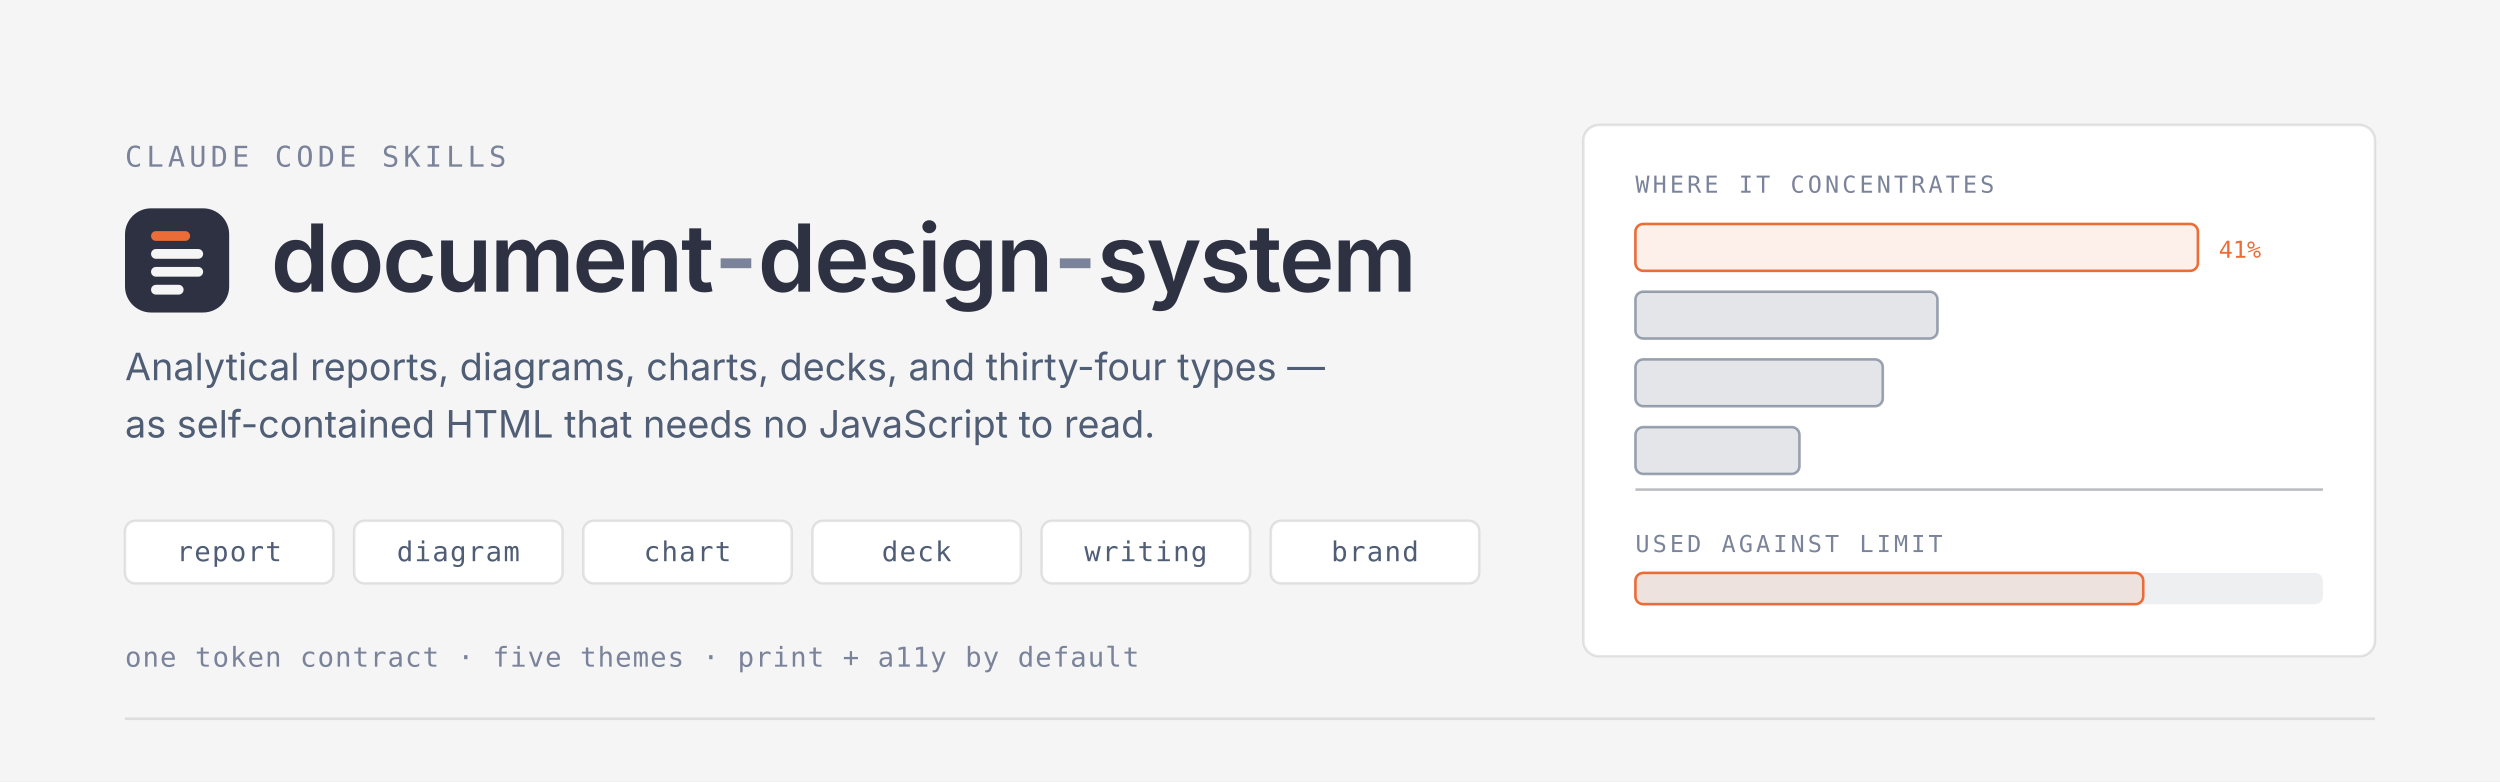
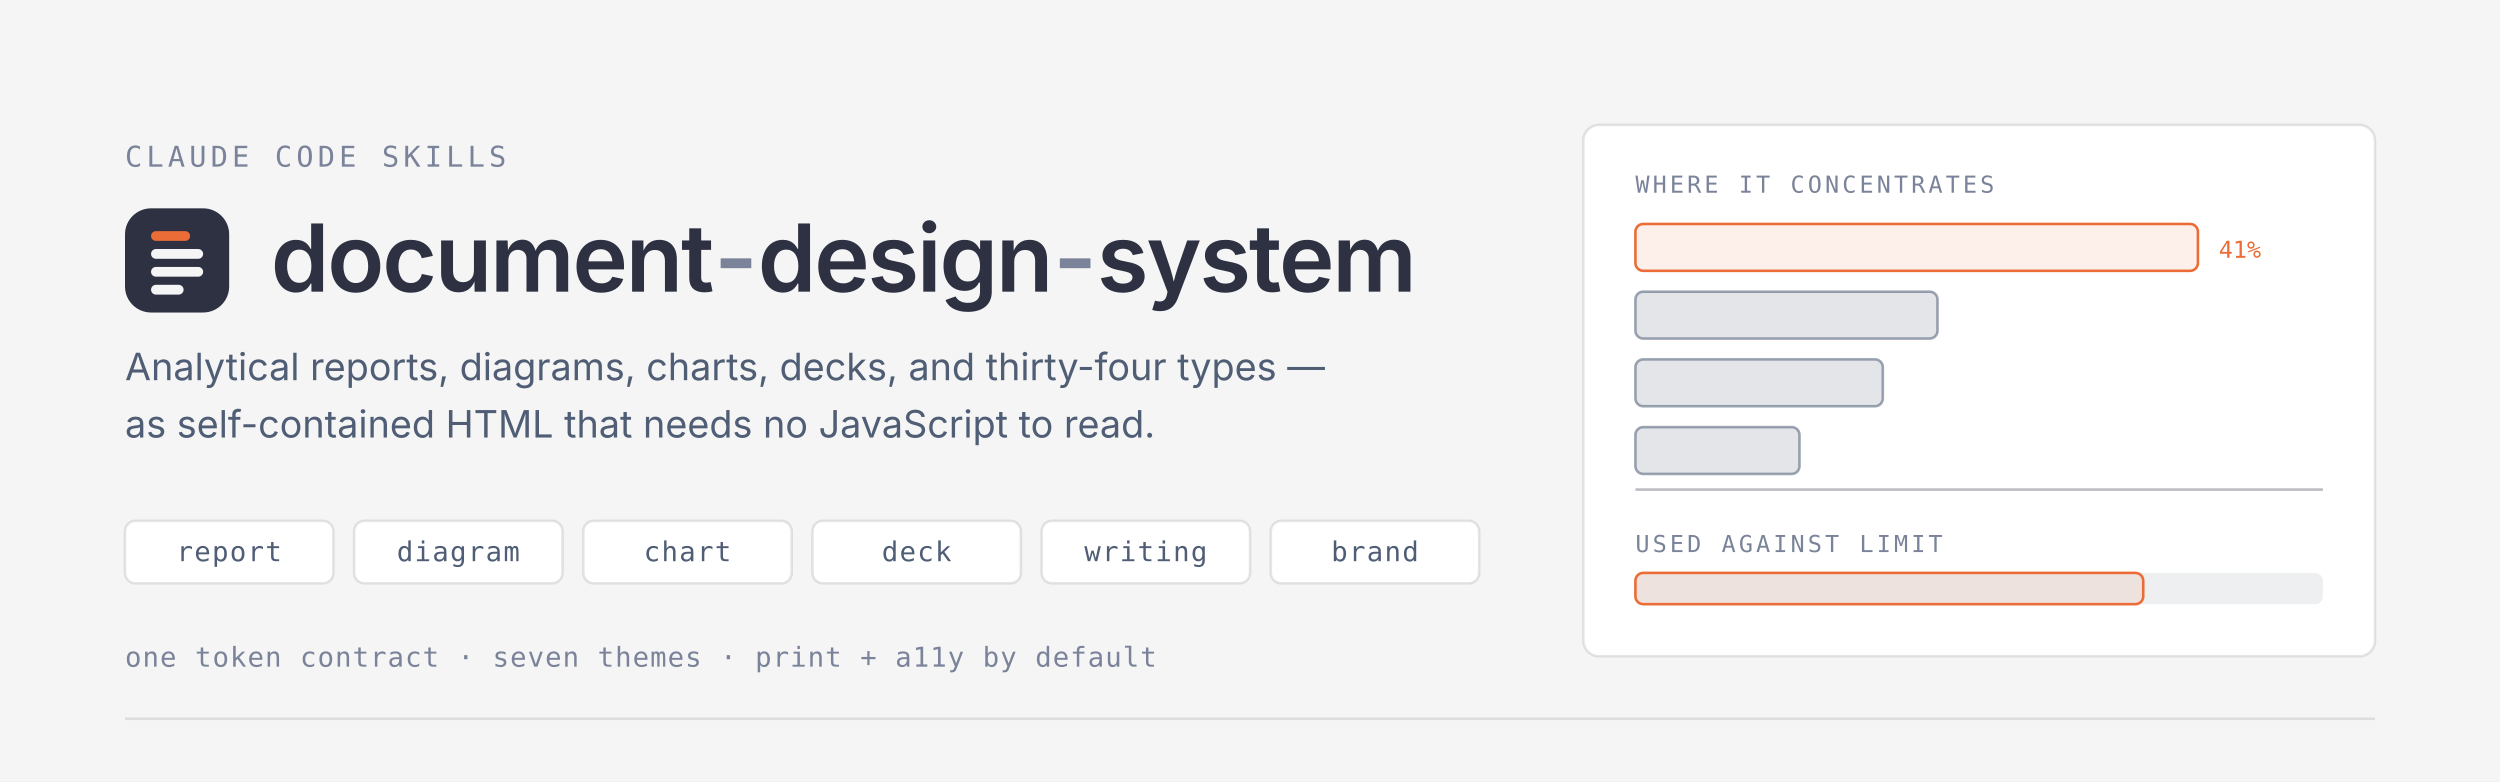
<svg xmlns="http://www.w3.org/2000/svg" viewBox="0 0 960 300" width="960" height="300" role="img" aria-labelledby="banner-title banner-desc">
  <style>
    .bg      { fill: #f5f5f5; }
    .surface { fill: #ffffff; }
    .muted-s { fill: #eeeeef; }
    .ink     { fill: #2d3142; }
    .muted   { fill: #4f5d75; }
    .soft    { fill: #7a8399; }
    .rule    { stroke: #2d3142; stroke-opacity: 0.12; }
    .rule-st { stroke: #2d3142; stroke-opacity: 0.32; }
    .accent  { fill: #eb6c36; }
    .accent-s{ stroke: #eb6c36; }
    .accent-t{ fill: #eb6c36; fill-opacity: 0.10; }
    .track   { fill: #4f5d75; fill-opacity: 0.10; }
    .bar     { fill: #4f5d75; fill-opacity: 0.16; stroke: #4f5d75; stroke-opacity: 0.55; }

    .display { font-family: 'Manrope', 'Inter', system-ui, -apple-system, 'Segoe UI', sans-serif; }
    .sans    { font-family: 'Inter', system-ui, -apple-system, 'Segoe UI', sans-serif; }
    .mono    { font-family: ui-monospace, SFMono-Regular, 'SF Mono', Menlo, monospace; }

    @media (prefers-color-scheme: dark) {
      .bg      { fill: #22252f; }
      .surface { fill: #2d3142; }
      .muted-s { fill: #363a4d; }
      .ink     { fill: #f5f5f5; }
      .muted   { fill: #c9cbd2; }
      .soft    { fill: #8e98ac; }
      .rule    { stroke: #f5f5f5; stroke-opacity: 0.14; }
      .rule-st { stroke: #f5f5f5; stroke-opacity: 0.30; }
      .accent  { fill: #f0875a; }
      .accent-s{ stroke: #f0875a; }
      .accent-t{ fill: #f0875a; fill-opacity: 0.14; }
      .track   { fill: #c9cbd2; fill-opacity: 0.12; }
      .bar     { fill: #c9cbd2; fill-opacity: 0.14; stroke: #c9cbd2; stroke-opacity: 0.45; }
    }
  </style>
  <rect class="bg" width="960" height="300" />
  <text class="mono soft" x="48" y="64" font-size="11" letter-spacing="1.6">CLAUDE CODE SKILLS</text>
  <g transform="translate(48 80) scale(1.25)">
    <rect class="ink" x="0" y="0" width="32" height="32" rx="8" />
    <rect class="accent" x="8" y="7" width="12" height="3" rx="1.5" />
    <rect class="bg" x="8" y="12.5" width="16" height="3" rx="1.5" />
    <rect class="bg" x="8" y="18" width="16" height="3" rx="1.5" />
    <rect class="bg" x="8" y="23.5" width="10" height="3" rx="1.5" />
  </g>
  <text class="display ink" x="104" y="112" font-size="36" font-weight="600" letter-spacing="-0.8">document<tspan class="soft">-</tspan>design<tspan class="soft">-</tspan>system</text>
  <text class="sans muted" x="48" y="146" font-size="14.5">Analytical reports, diagrams, charts, decks, and thirty-four types —</text>
  <text class="sans muted" x="48" y="168" font-size="14.5">as self-contained HTML that needs no JavaScript to read.</text>
  <g class="mono" font-size="10.5" letter-spacing="0.5">
    <rect x="48" y="200" width="80" height="24" rx="4" class="surface" />
    <rect x="48" y="200" width="80" height="24" rx="4" fill="none" class="rule" stroke-width="1" />
    <text x="88" y="215.5" class="muted" text-anchor="middle">report</text>
    <rect x="136" y="200" width="80" height="24" rx="4" class="surface" />
    <rect x="136" y="200" width="80" height="24" rx="4" fill="none" class="rule" stroke-width="1" />
    <text x="176" y="215.5" class="muted" text-anchor="middle">diagram</text>
    <rect x="224" y="200" width="80" height="24" rx="4" class="surface" />
    <rect x="224" y="200" width="80" height="24" rx="4" fill="none" class="rule" stroke-width="1" />
    <text x="264" y="215.5" class="muted" text-anchor="middle">chart</text>
    <rect x="312" y="200" width="80" height="24" rx="4" class="surface" />
    <rect x="312" y="200" width="80" height="24" rx="4" fill="none" class="rule" stroke-width="1" />
    <text x="352" y="215.5" class="muted" text-anchor="middle">deck</text>
    <rect x="400" y="200" width="80" height="24" rx="4" class="surface" />
    <rect x="400" y="200" width="80" height="24" rx="4" fill="none" class="rule" stroke-width="1" />
    <text x="440" y="215.5" class="muted" text-anchor="middle">writing</text>
    <rect x="488" y="200" width="80" height="24" rx="4" class="surface" />
    <rect x="488" y="200" width="80" height="24" rx="4" fill="none" class="rule" stroke-width="1" />
    <text x="528" y="215.5" class="muted" text-anchor="middle">brand</text>
  </g>
-   <text class="mono soft" x="48" y="256" font-size="10.5" letter-spacing="0.4">one token contract  ·  five themes  ·  print + a11y by default</text>
+   <text class="mono soft" x="48" y="256" font-size="10.5" letter-spacing="0.4">one token contract  ·  seven themes  ·  print + a11y by default</text>
  <g>
    <rect x="608" y="48" width="304" height="204" rx="6" class="surface" />
    <rect x="608" y="48" width="304" height="204" rx="6" fill="none" class="rule" stroke-width="1" />
    <text class="mono soft" x="628" y="74" font-size="9" letter-spacing="1.2">WHERE IT CONCENTRATES</text>
    <rect x="628" y="86" width="216" height="18" rx="3" class="accent-t" />
    <rect x="628" y="86" width="216" height="18" rx="3" fill="none" class="accent-s" stroke-width="1" />
    <text class="mono accent" x="852" y="99" font-size="9">41%</text>
    <rect x="628" y="112" width="116" height="18" rx="3" class="bar" stroke-width="1" />
    <rect x="628" y="138" width="95" height="18" rx="3" class="bar" stroke-width="1" />
    <rect x="628" y="164" width="63" height="18" rx="3" class="bar" stroke-width="1" />
    <path d="M628 188 H 892" class="rule-st" stroke-width="1" fill="none" />
    <text class="mono soft" x="628" y="212" font-size="9" letter-spacing="1.2">USED AGAINST LIMIT</text>
    <rect x="628" y="220" width="264" height="12" rx="3" class="track" />
    <rect x="628" y="220" width="195" height="12" rx="3" class="accent-t" />
    <rect x="628" y="220" width="195" height="12" rx="3" fill="none" class="accent-s" stroke-width="1" />
  </g>
  <path d="M48 276 H 912" class="rule" stroke-width="1" fill="none" />
</svg>
